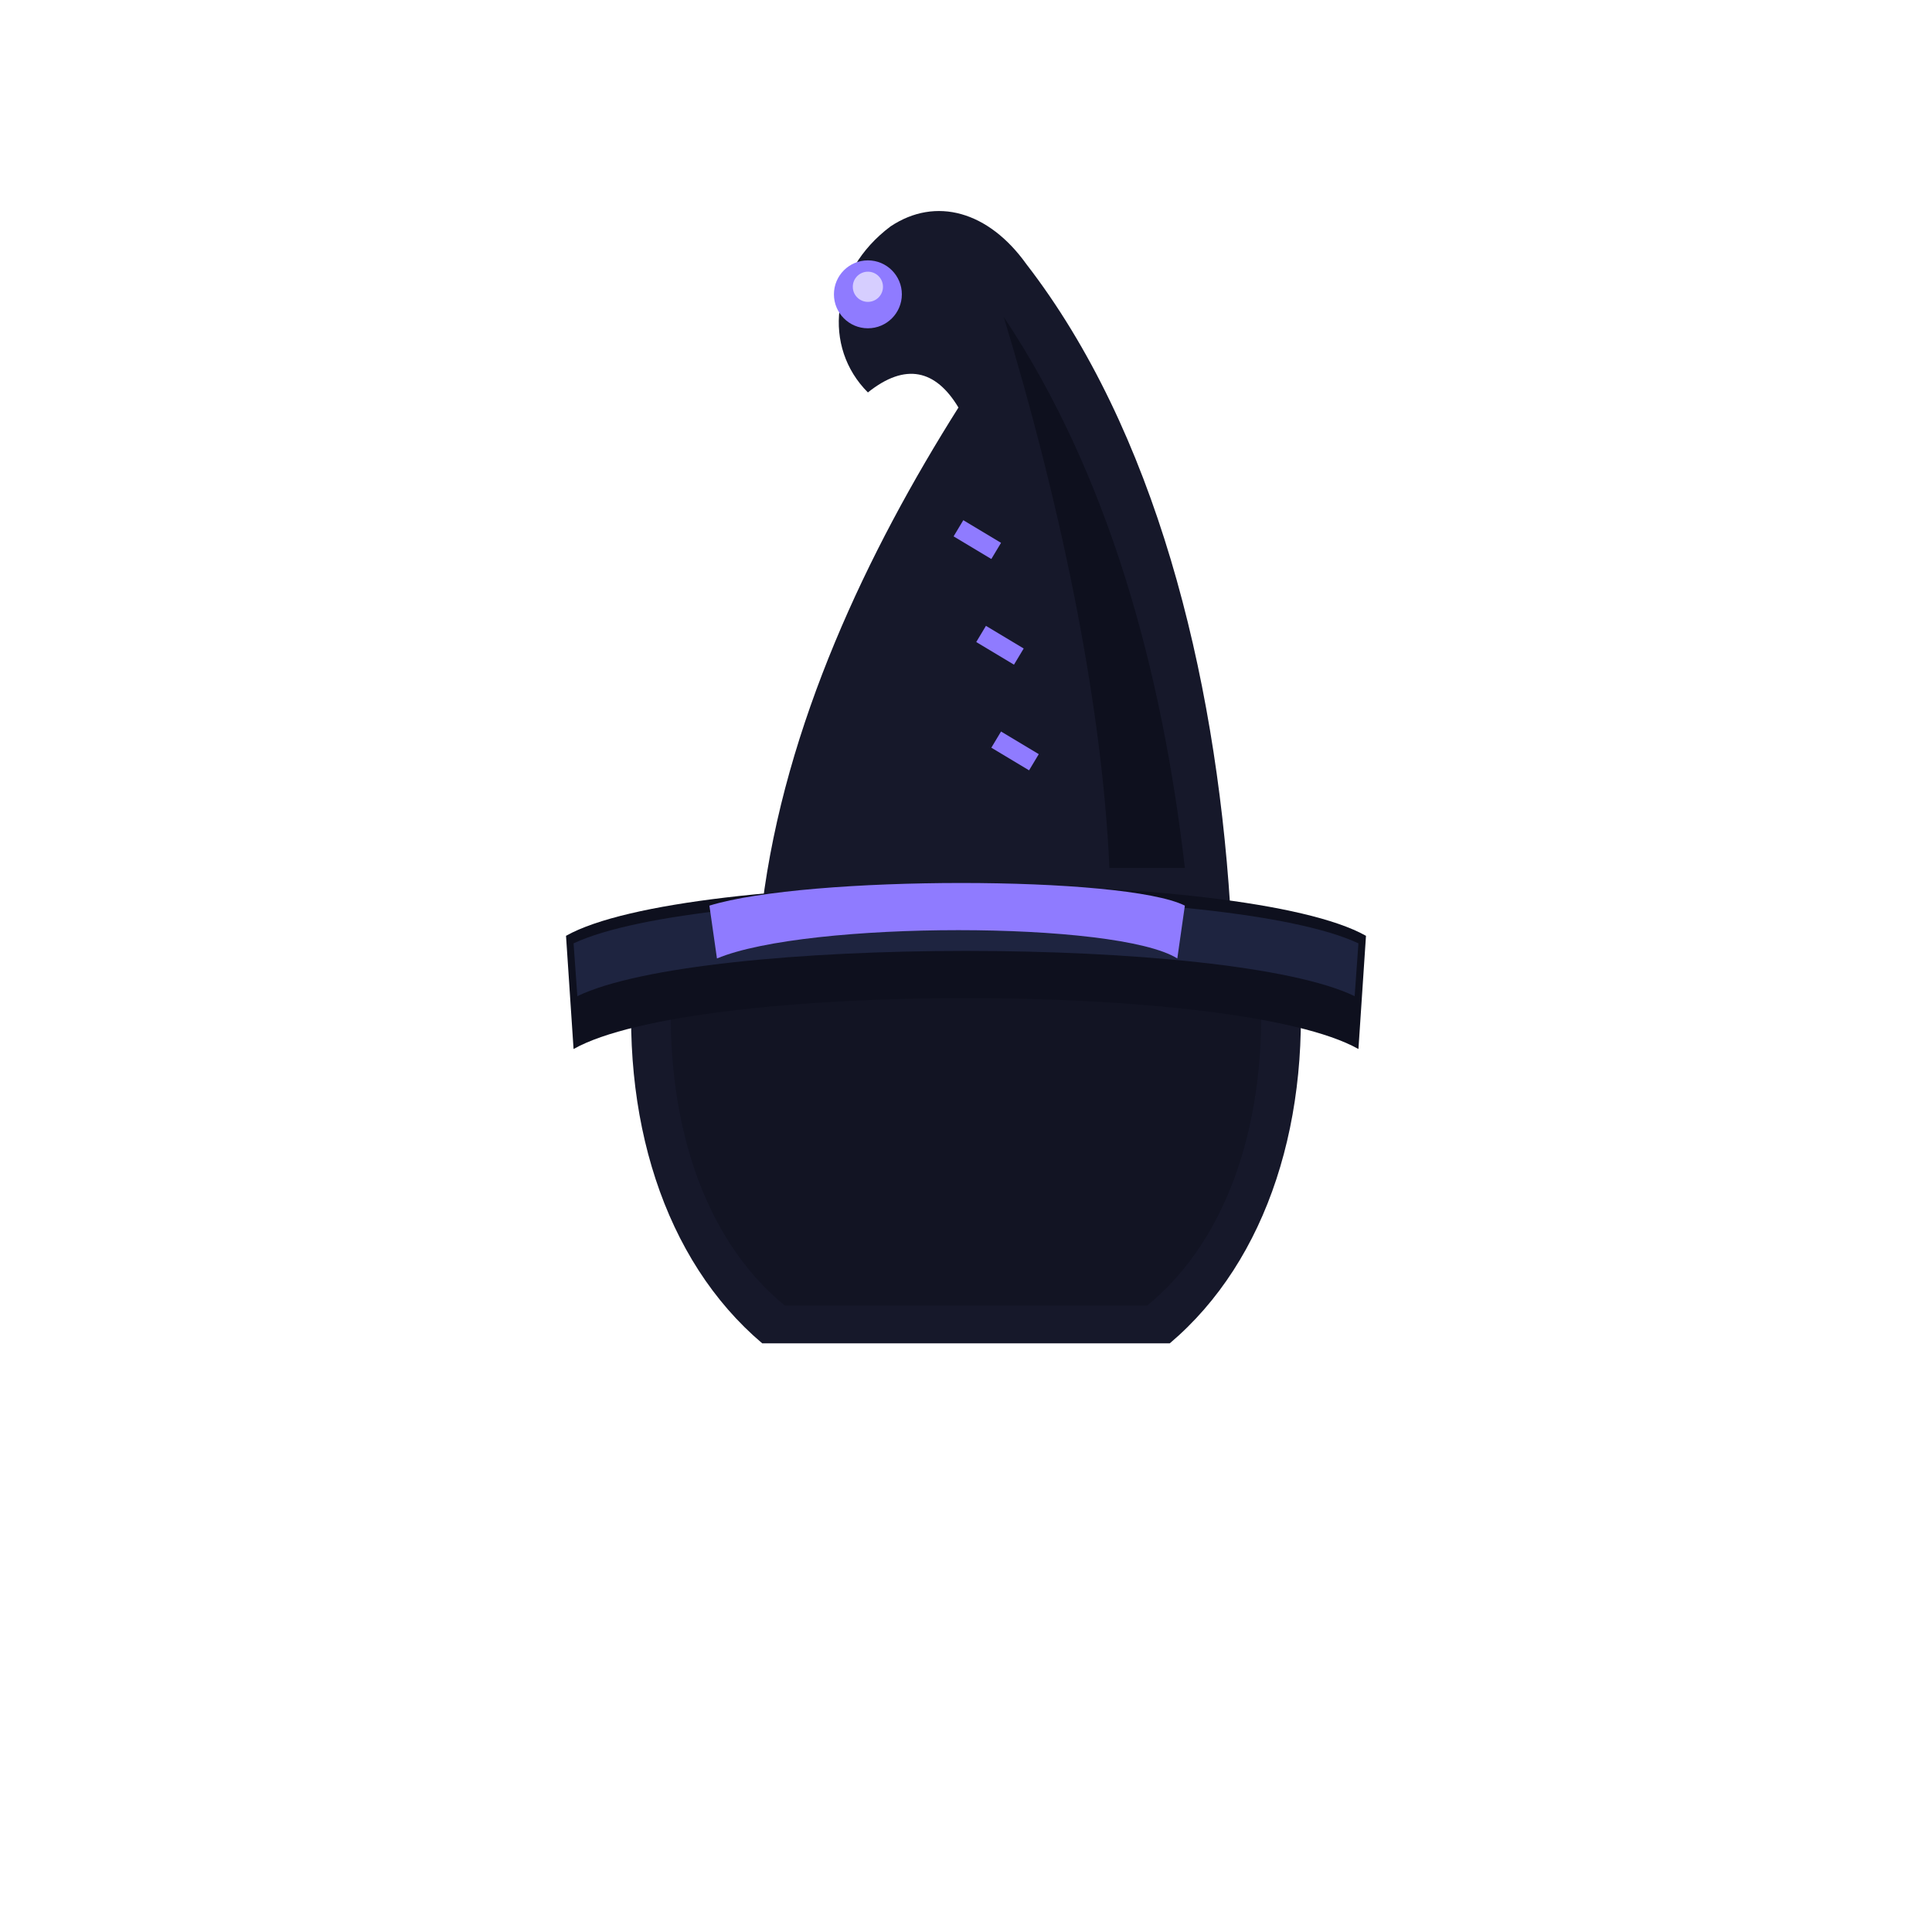
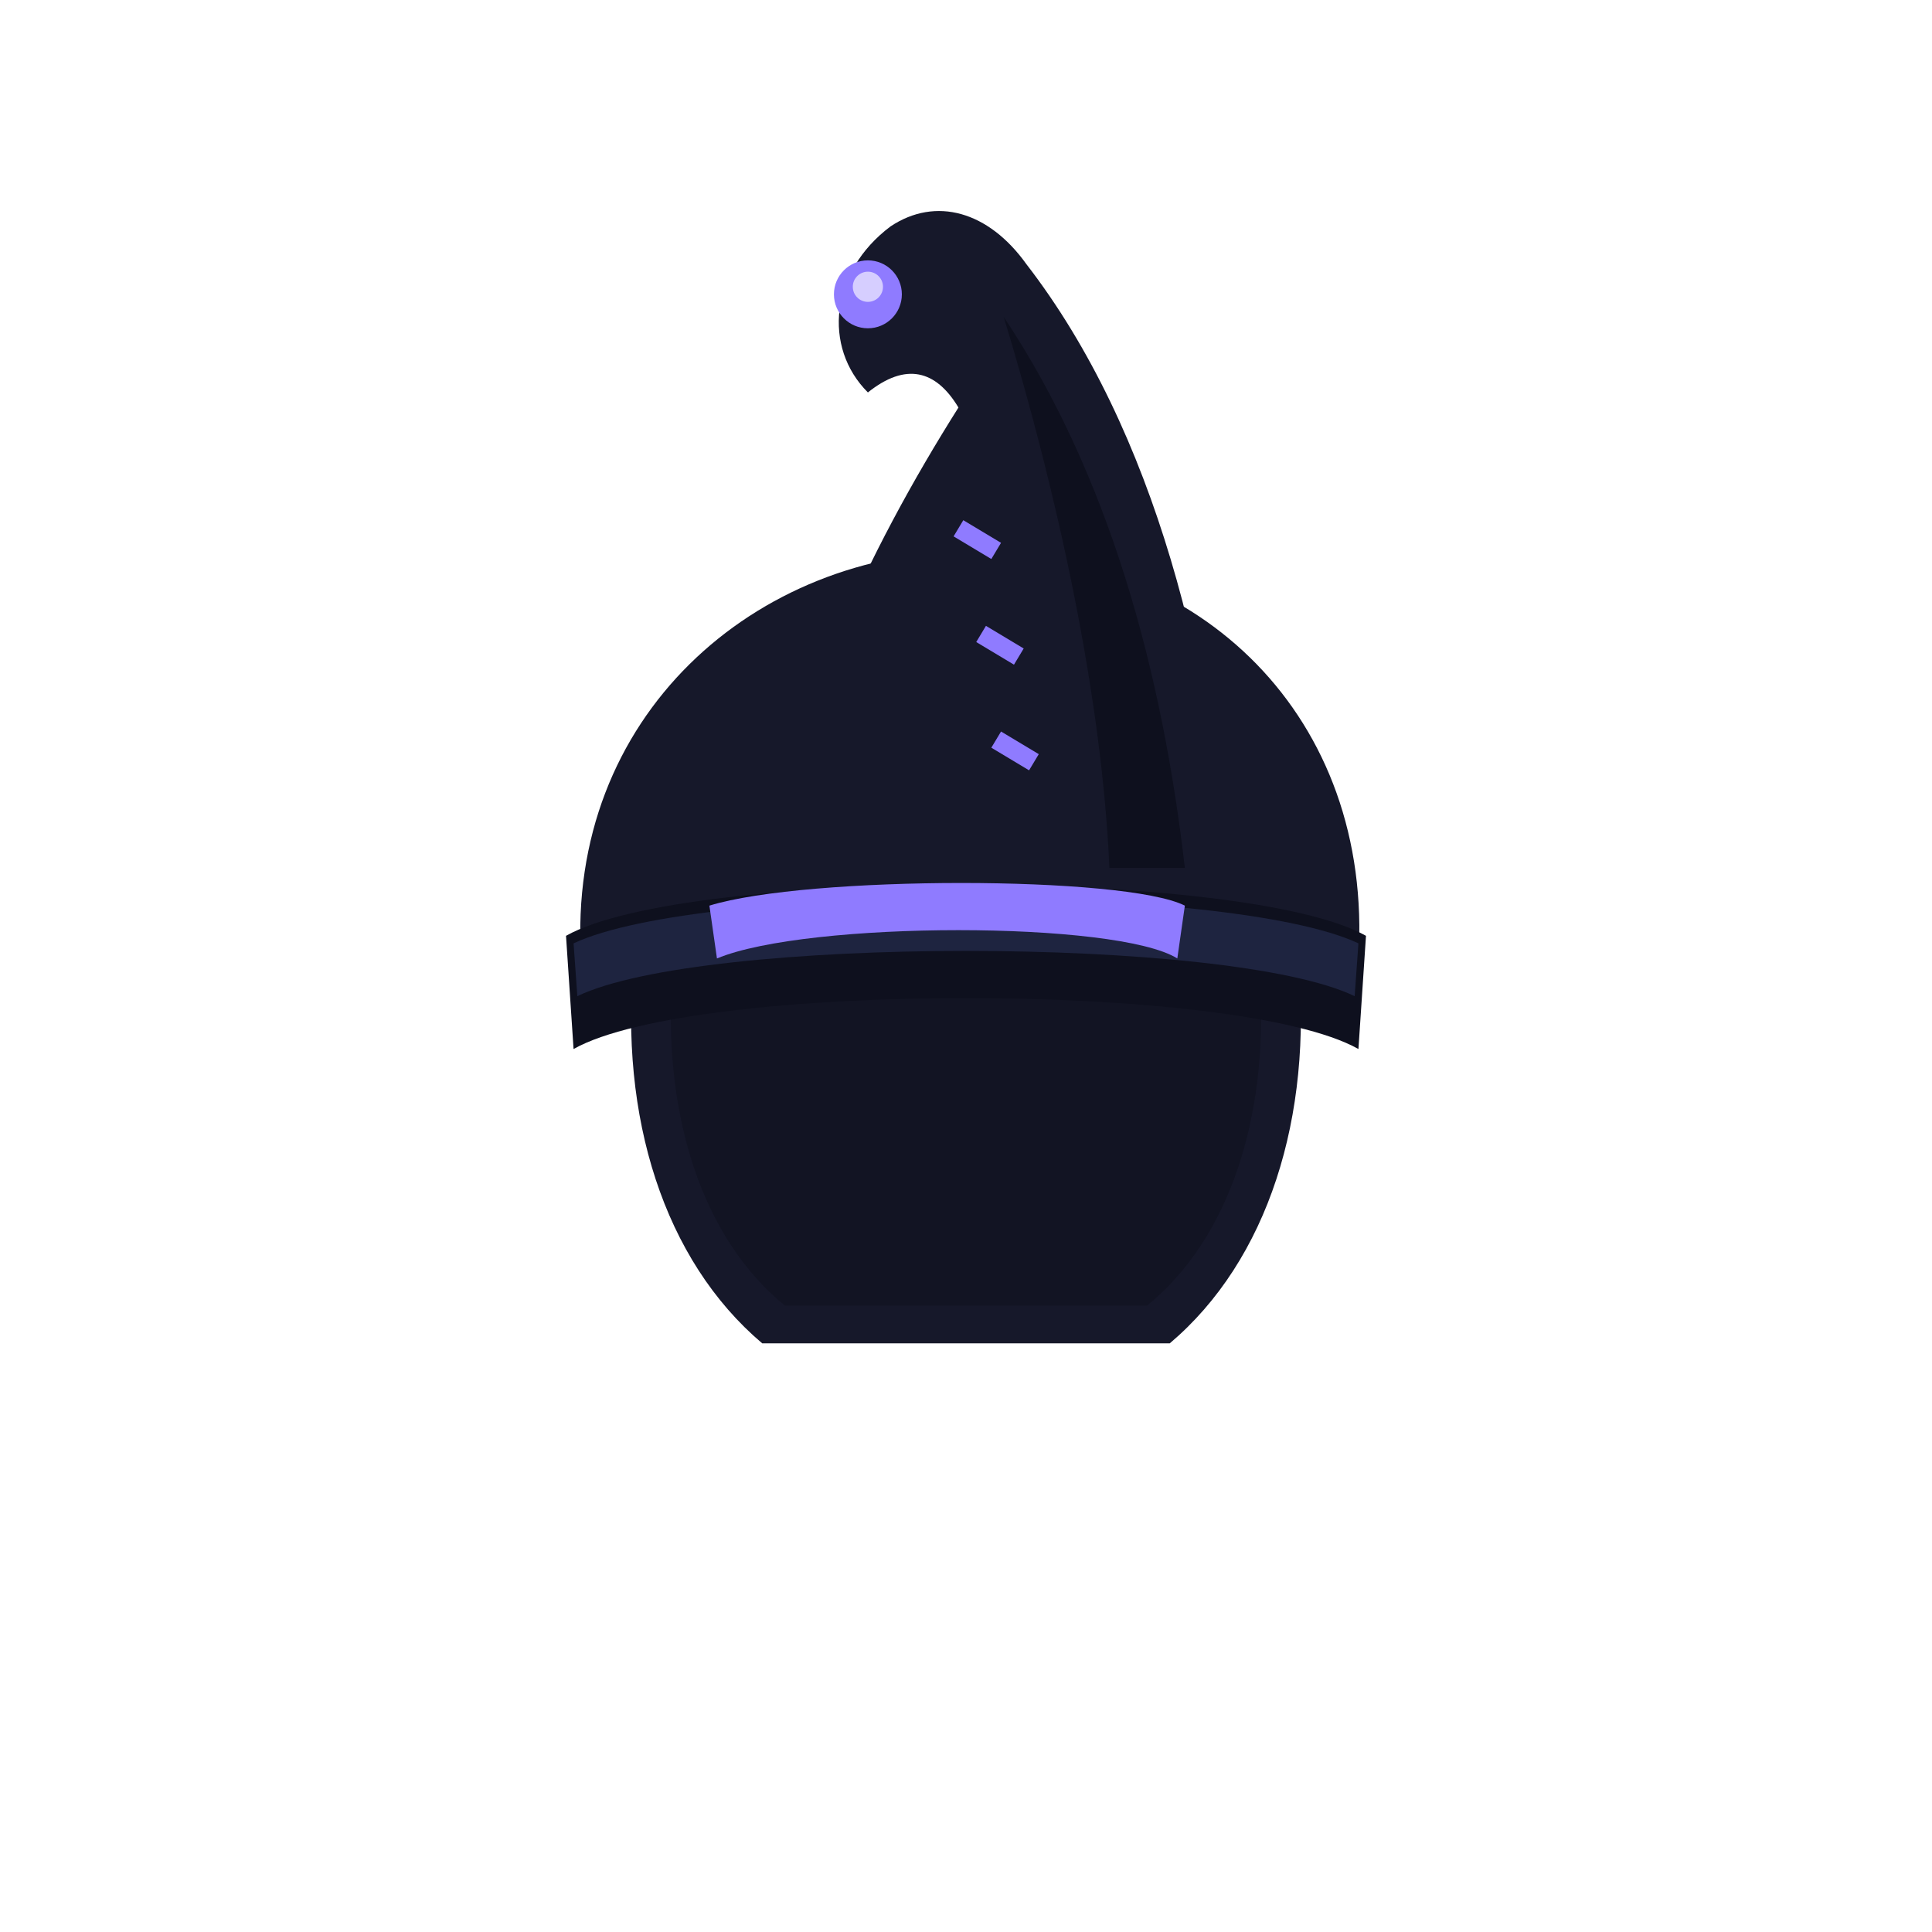
<svg xmlns="http://www.w3.org/2000/svg" viewBox="0 0 512 512" width="512" height="512">
  <path d="M168 254 C194 242 320 242 344 254 C348 296 336 334 310 356 L202 356 C176 334 164 296 168 254 Z" fill="#16182A" />
  <path d="M178 260 C202 250 312 250 334 260 C336 296 326 328 304 346 L208 346 C186 328 176 296 178 260 Z" fill="#0E101E" opacity="0.55" />
+   <path d="M154 254 C150 190 200 146 258 146 C318 146 364 190 360 254 L356 268 C328 252 186 252 158 268 Z" fill="#16182A" />
  <path d="M326 240 C322 178 306 114 272 70 C262 56 248 52 236 60 C220 72 218 92 230 104 C240 96 248 98 254 108 C230 146 208 192 202 240 Z" fill="#16182A" />
  <path d="M314 230 C308 178 294 126 266 84 C280 130 292 184 294 230 Z" fill="#0E101E" />
  <circle cx="230" cy="78" r="9" fill="#8F7BFF" />
  <circle cx="230" cy="76" r="4" fill="#D6CEFF" />
  <path d="M264 196 L274 202 M260 168 L270 174 M254 140 L264 146" stroke="#8F7BFF" stroke-width="5" fill="none" />
  <path d="M150 248 C182 230 330 230 362 248 L360 278 C328 260 184 260 152 278 Z" fill="#0E101E" />
  <path d="M152 250 C186 234 326 234 360 250 L359 264 C326 248 186 248 153 264 Z" fill="#1E2440" />
  <path d="M188 240 C214 232 298 232 314 240 L312 254 C296 244 214 244 190 254 Z" fill="#8F7BFF" />
</svg>
